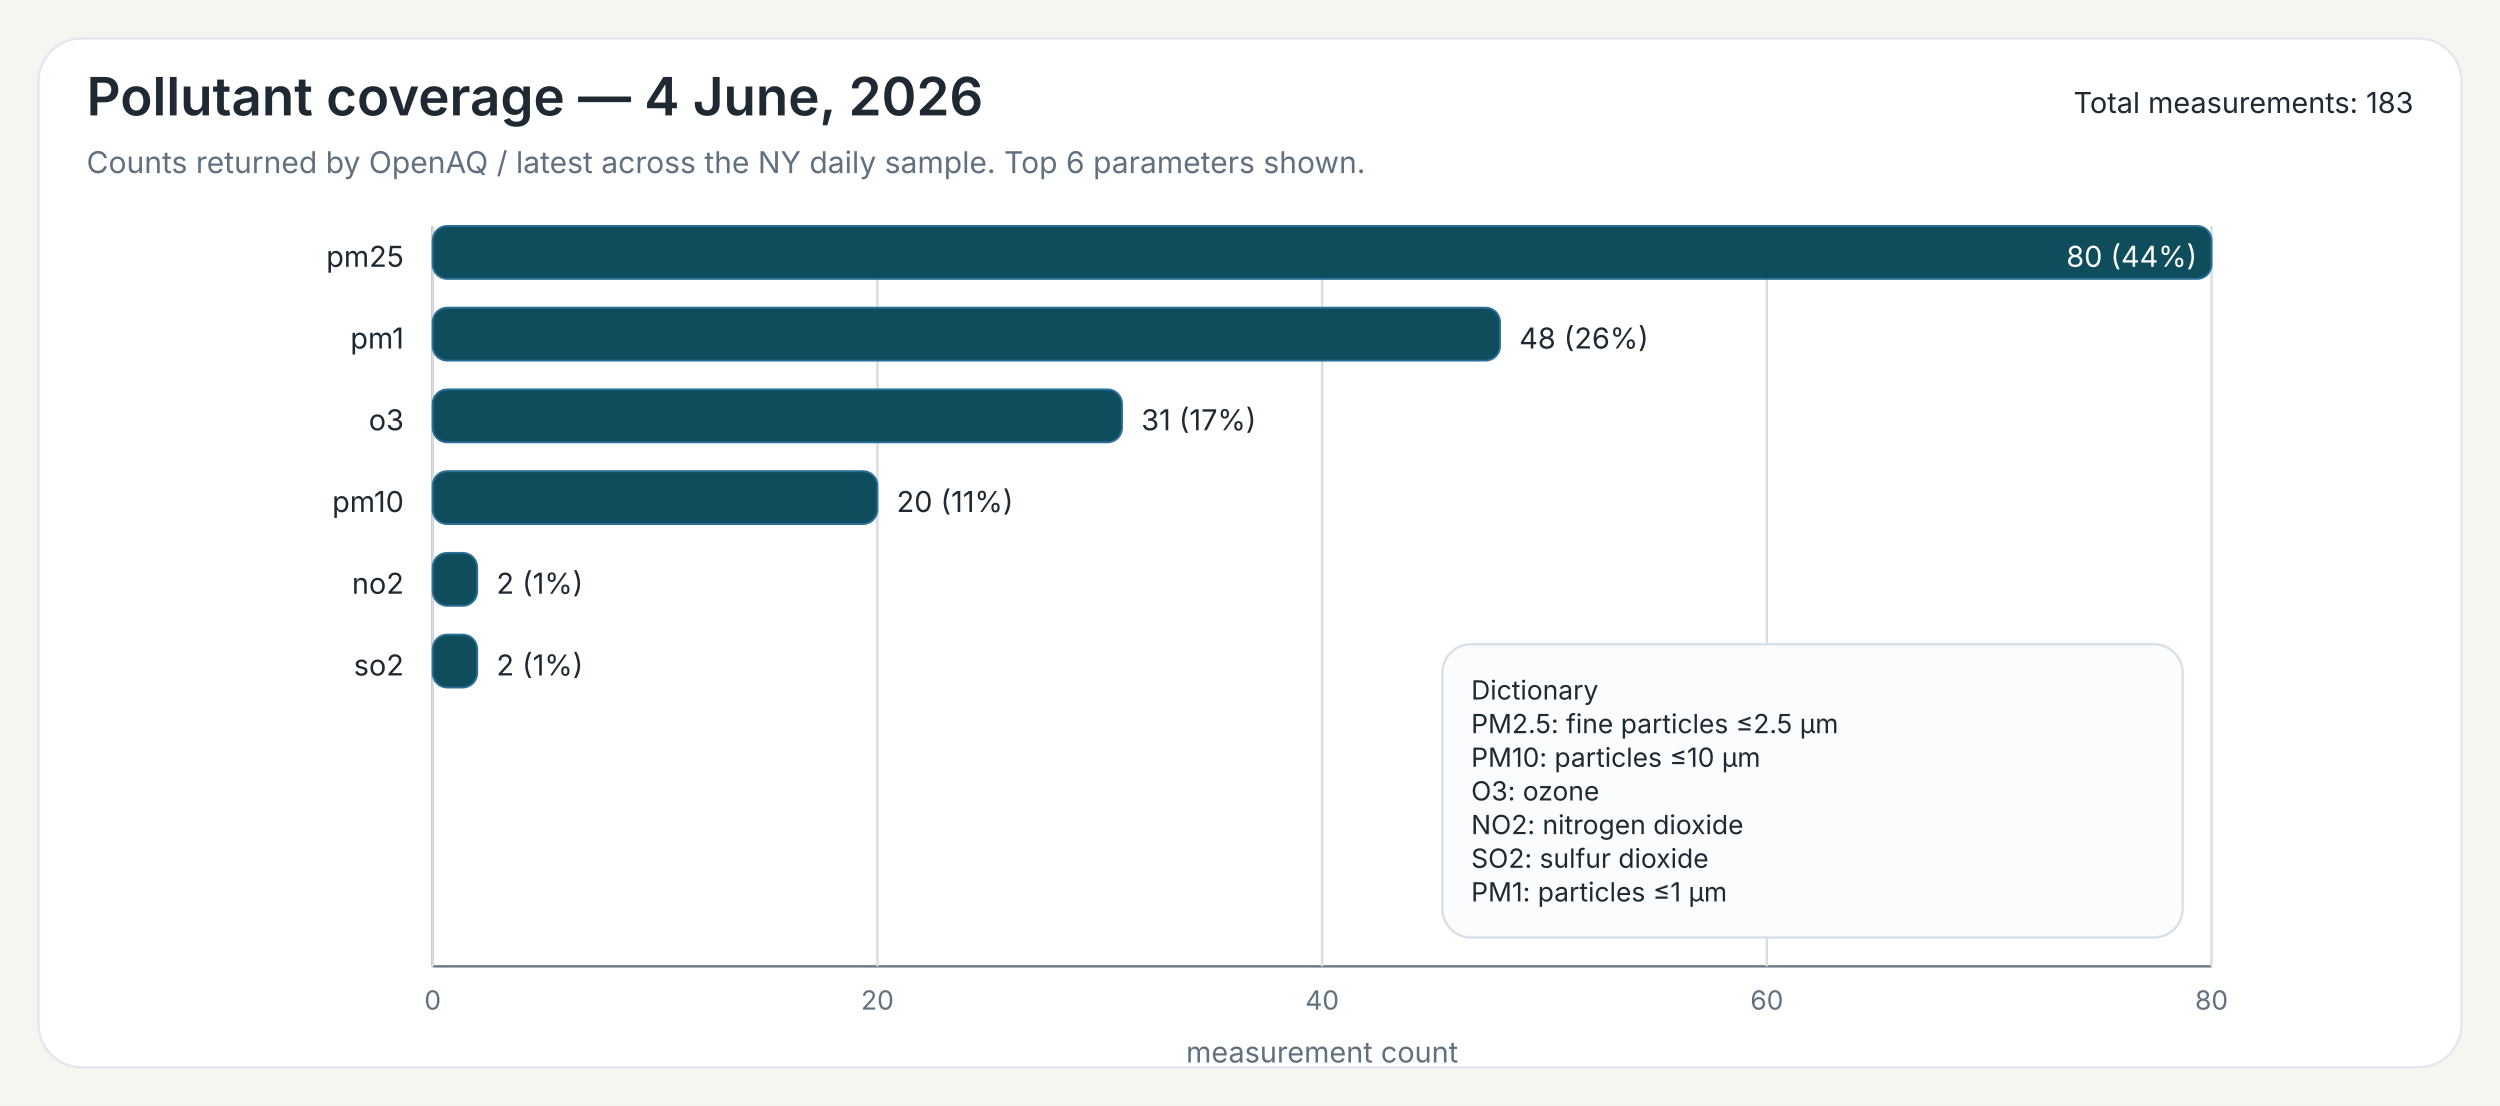
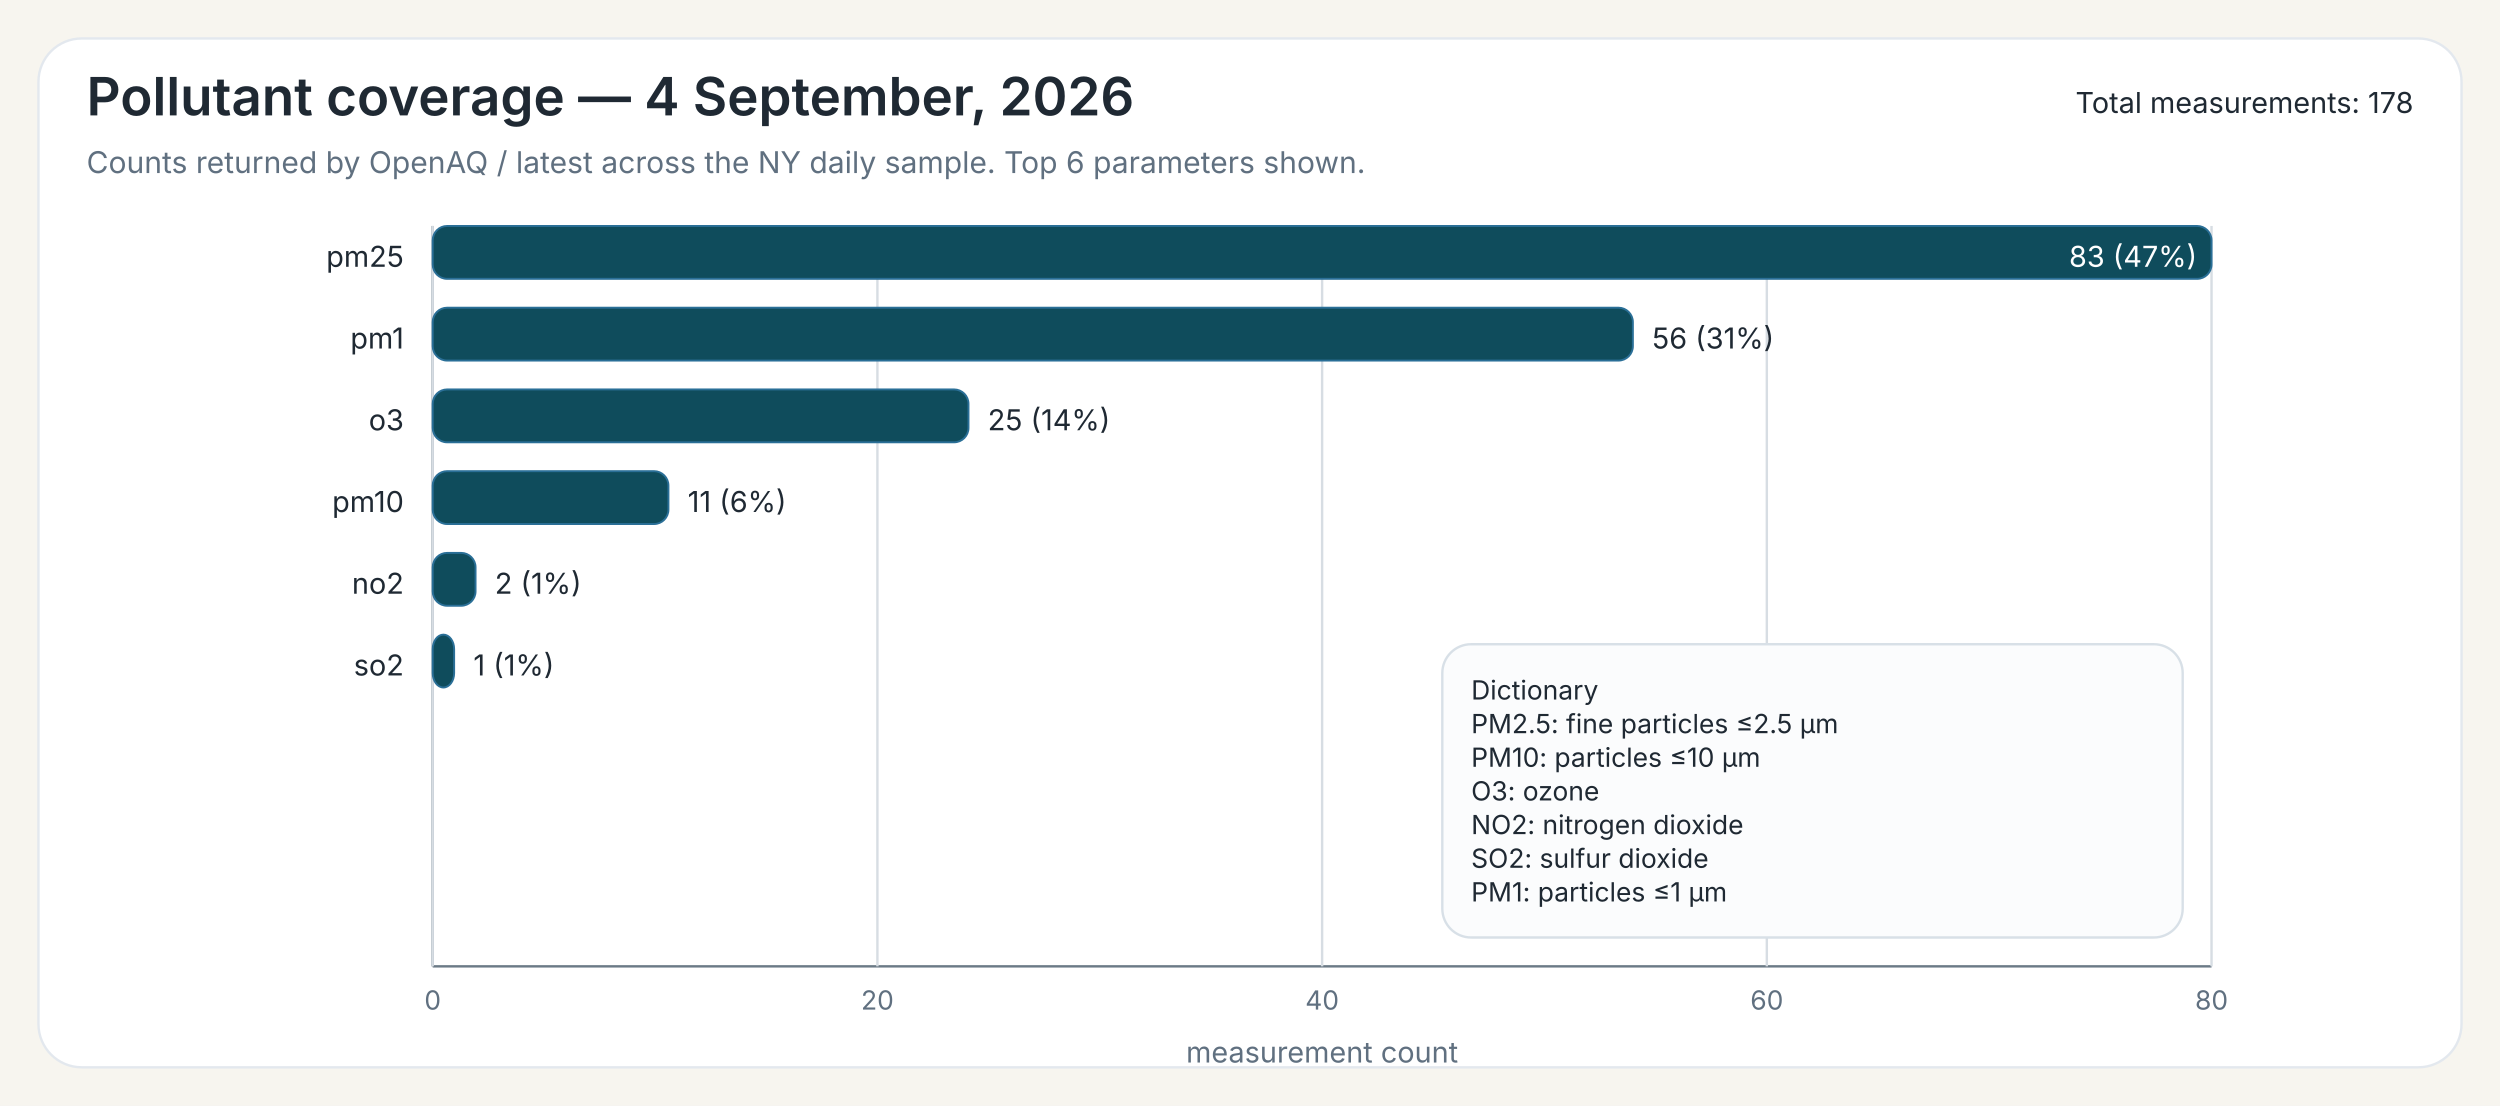
<svg xmlns="http://www.w3.org/2000/svg" width="1040" height="460">
  <rect x="0" y="0" width="1040" height="460" fill="#F7F5EF" />
  <rect x="16" y="16" width="1008" height="428" rx="18" ry="18" fill="#FFFFFF" stroke="#E3E8EE" stroke-width="1" />
-   <text x="36" y="48" font-family="Public Sans, Inter, Aptos, Segoe UI, Arial, sans-serif" font-size="22" font-weight="600" fill="#1F2933">Pollutant coverage — 4 June, 2026</text>
+   <text x="36" y="48" font-family="Public Sans, Inter, Aptos, Segoe UI, Arial, sans-serif" font-size="22" font-weight="600" fill="#1F2933">Pollutant coverage — 4 September, 2026</text>
  <text x="36" y="72" font-family="Public Sans, Inter, Aptos, Segoe UI, Arial, sans-serif" font-size="12.5" font-weight="400" fill="#607080">Counts returned by OpenAQ / latest across the NY daily sample. Top 6 parameters shown.</text>
-   <text x="1004" y="47" font-family="Public Sans, Inter, Aptos, Segoe UI, Arial, sans-serif" font-size="12" text-anchor="end" fill="#1F2933">Total measurements: 183</text>
+   <text x="1004" y="47" font-family="Public Sans, Inter, Aptos, Segoe UI, Arial, sans-serif" font-size="12" text-anchor="end" fill="#1F2933">Total measurements: 178</text>
  <line x1="180" y1="94" x2="180" y2="402" stroke="#6B7A86" stroke-width="1" />
  <line x1="180" y1="402" x2="920" y2="402" stroke="#6B7A86" stroke-width="1" />
  <line x1="180.00" y1="94" x2="180.00" y2="402" stroke="#D7DDE3" stroke-width="1" />
  <text x="180.00" y="420" font-family="Inter, Aptos, Segoe UI, Arial, sans-serif" font-size="11" text-anchor="middle" fill="#607080">0</text>
  <line x1="365.00" y1="94" x2="365.00" y2="402" stroke="#D7DDE3" stroke-width="1" />
  <text x="365.00" y="420" font-family="Inter, Aptos, Segoe UI, Arial, sans-serif" font-size="11" text-anchor="middle" fill="#607080">20</text>
  <line x1="550.00" y1="94" x2="550.00" y2="402" stroke="#D7DDE3" stroke-width="1" />
  <text x="550.00" y="420" font-family="Inter, Aptos, Segoe UI, Arial, sans-serif" font-size="11" text-anchor="middle" fill="#607080">40</text>
  <line x1="735.00" y1="94" x2="735.00" y2="402" stroke="#D7DDE3" stroke-width="1" />
  <text x="735.00" y="420" font-family="Inter, Aptos, Segoe UI, Arial, sans-serif" font-size="11" text-anchor="middle" fill="#607080">60</text>
  <line x1="920.00" y1="94" x2="920.00" y2="402" stroke="#D7DDE3" stroke-width="1" />
  <text x="920.00" y="420" font-family="Inter, Aptos, Segoe UI, Arial, sans-serif" font-size="11" text-anchor="middle" fill="#607080">80</text>
  <text x="550.00" y="442" font-family="Inter, Aptos, Segoe UI, Arial, sans-serif" font-size="12" text-anchor="middle" fill="#607080">measurement count</text>
  <text x="168" y="111" font-family="Inter, Aptos, Segoe UI, Arial, sans-serif" font-size="12" text-anchor="end" fill="#1F2933">pm25</text>
  <rect x="180" y="94" width="740.00" height="22" rx="6" ry="6" fill="#0F4C5C" stroke="#2A6F97" stroke-width="0.8" />
-   <text x="914.00" y="111" font-family="Inter, Aptos, Segoe UI, Arial, sans-serif" font-size="12" fill="white" text-anchor="end">80 (44%)</text>
+   <text x="914.00" y="111" font-family="Inter, Aptos, Segoe UI, Arial, sans-serif" font-size="12" fill="white" text-anchor="end">83 (47%)</text>
  <text x="168" y="145" font-family="Inter, Aptos, Segoe UI, Arial, sans-serif" font-size="12" text-anchor="end" fill="#1F2933">pm1</text>
-   <rect x="180" y="128" width="444.00" height="22" rx="6" ry="6" fill="#0F4C5C" stroke="#2A6F97" stroke-width="0.8" />
-   <text x="632.00" y="145" font-family="Inter, Aptos, Segoe UI, Arial, sans-serif" font-size="12" fill="#1F2933">48 (26%)</text>
+   <rect x="180" y="128" width="499.28" height="22" rx="6" ry="6" fill="#0F4C5C" stroke="#2A6F97" stroke-width="0.8" />
+   <text x="687.28" y="145" font-family="Inter, Aptos, Segoe UI, Arial, sans-serif" font-size="12" fill="#1F2933">56 (31%)</text>
  <text x="168" y="179" font-family="Inter, Aptos, Segoe UI, Arial, sans-serif" font-size="12" text-anchor="end" fill="#1F2933">o3</text>
-   <rect x="180" y="162" width="286.75" height="22" rx="6" ry="6" fill="#0F4C5C" stroke="#2A6F97" stroke-width="0.8" />
-   <text x="474.75" y="179" font-family="Inter, Aptos, Segoe UI, Arial, sans-serif" font-size="12" fill="#1F2933">31 (17%)</text>
+   <rect x="180" y="162" width="222.89" height="22" rx="6" ry="6" fill="#0F4C5C" stroke="#2A6F97" stroke-width="0.8" />
+   <text x="410.89" y="179" font-family="Inter, Aptos, Segoe UI, Arial, sans-serif" font-size="12" fill="#1F2933">25 (14%)</text>
  <text x="168" y="213" font-family="Inter, Aptos, Segoe UI, Arial, sans-serif" font-size="12" text-anchor="end" fill="#1F2933">pm10</text>
-   <rect x="180" y="196" width="185.00" height="22" rx="6" ry="6" fill="#0F4C5C" stroke="#2A6F97" stroke-width="0.8" />
-   <text x="373.00" y="213" font-family="Inter, Aptos, Segoe UI, Arial, sans-serif" font-size="12" fill="#1F2933">20 (11%)</text>
+   <rect x="180" y="196" width="98.07" height="22" rx="6" ry="6" fill="#0F4C5C" stroke="#2A6F97" stroke-width="0.8" />
+   <text x="286.07" y="213" font-family="Inter, Aptos, Segoe UI, Arial, sans-serif" font-size="12" fill="#1F2933">11 (6%)</text>
  <text x="168" y="247" font-family="Inter, Aptos, Segoe UI, Arial, sans-serif" font-size="12" text-anchor="end" fill="#1F2933">no2</text>
-   <rect x="180" y="230" width="18.50" height="22" rx="6" ry="6" fill="#0F4C5C" stroke="#2A6F97" stroke-width="0.8" />
-   <text x="206.50" y="247" font-family="Inter, Aptos, Segoe UI, Arial, sans-serif" font-size="12" fill="#1F2933">2 (1%)</text>
+   <rect x="180" y="230" width="17.83" height="22" rx="6" ry="6" fill="#0F4C5C" stroke="#2A6F97" stroke-width="0.8" />
+   <text x="205.83" y="247" font-family="Inter, Aptos, Segoe UI, Arial, sans-serif" font-size="12" fill="#1F2933">2 (1%)</text>
  <text x="168" y="281" font-family="Inter, Aptos, Segoe UI, Arial, sans-serif" font-size="12" text-anchor="end" fill="#1F2933">so2</text>
-   <rect x="180" y="264" width="18.50" height="22" rx="6" ry="6" fill="#0F4C5C" stroke="#2A6F97" stroke-width="0.8" />
-   <text x="206.50" y="281" font-family="Inter, Aptos, Segoe UI, Arial, sans-serif" font-size="12" fill="#1F2933">2 (1%)</text>
+   <rect x="180" y="264" width="8.92" height="22" rx="6" ry="6" fill="#0F4C5C" stroke="#2A6F97" stroke-width="0.8" />
+   <text x="196.92" y="281" font-family="Inter, Aptos, Segoe UI, Arial, sans-serif" font-size="12" fill="#1F2933">1 (1%)</text>
  <rect x="600.00" y="268.00" width="308" height="122" rx="12" ry="12" fill="#FBFCFD" stroke="#D8E0E7" stroke-width="1" />
  <text x="612.00" y="291.00" font-family="Inter, Aptos, Segoe UI, Arial, sans-serif" font-size="11" fill="#1F2933">Dictionary</text>
  <text x="612.00" y="305.00" font-family="Inter, Aptos, Segoe UI, Arial, sans-serif" font-size="11" fill="#1F2933">PM2.5: fine particles ≤2.5 µm</text>
  <text x="612.00" y="319.00" font-family="Inter, Aptos, Segoe UI, Arial, sans-serif" font-size="11" fill="#1F2933">PM10: particles ≤10 µm</text>
  <text x="612.00" y="333.00" font-family="Inter, Aptos, Segoe UI, Arial, sans-serif" font-size="11" fill="#1F2933">O3: ozone</text>
  <text x="612.00" y="347.00" font-family="Inter, Aptos, Segoe UI, Arial, sans-serif" font-size="11" fill="#1F2933">NO2: nitrogen dioxide</text>
  <text x="612.00" y="361.00" font-family="Inter, Aptos, Segoe UI, Arial, sans-serif" font-size="11" fill="#1F2933">SO2: sulfur dioxide</text>
  <text x="612.00" y="375.00" font-family="Inter, Aptos, Segoe UI, Arial, sans-serif" font-size="11" fill="#1F2933">PM1: particles ≤1 µm</text>
</svg>
